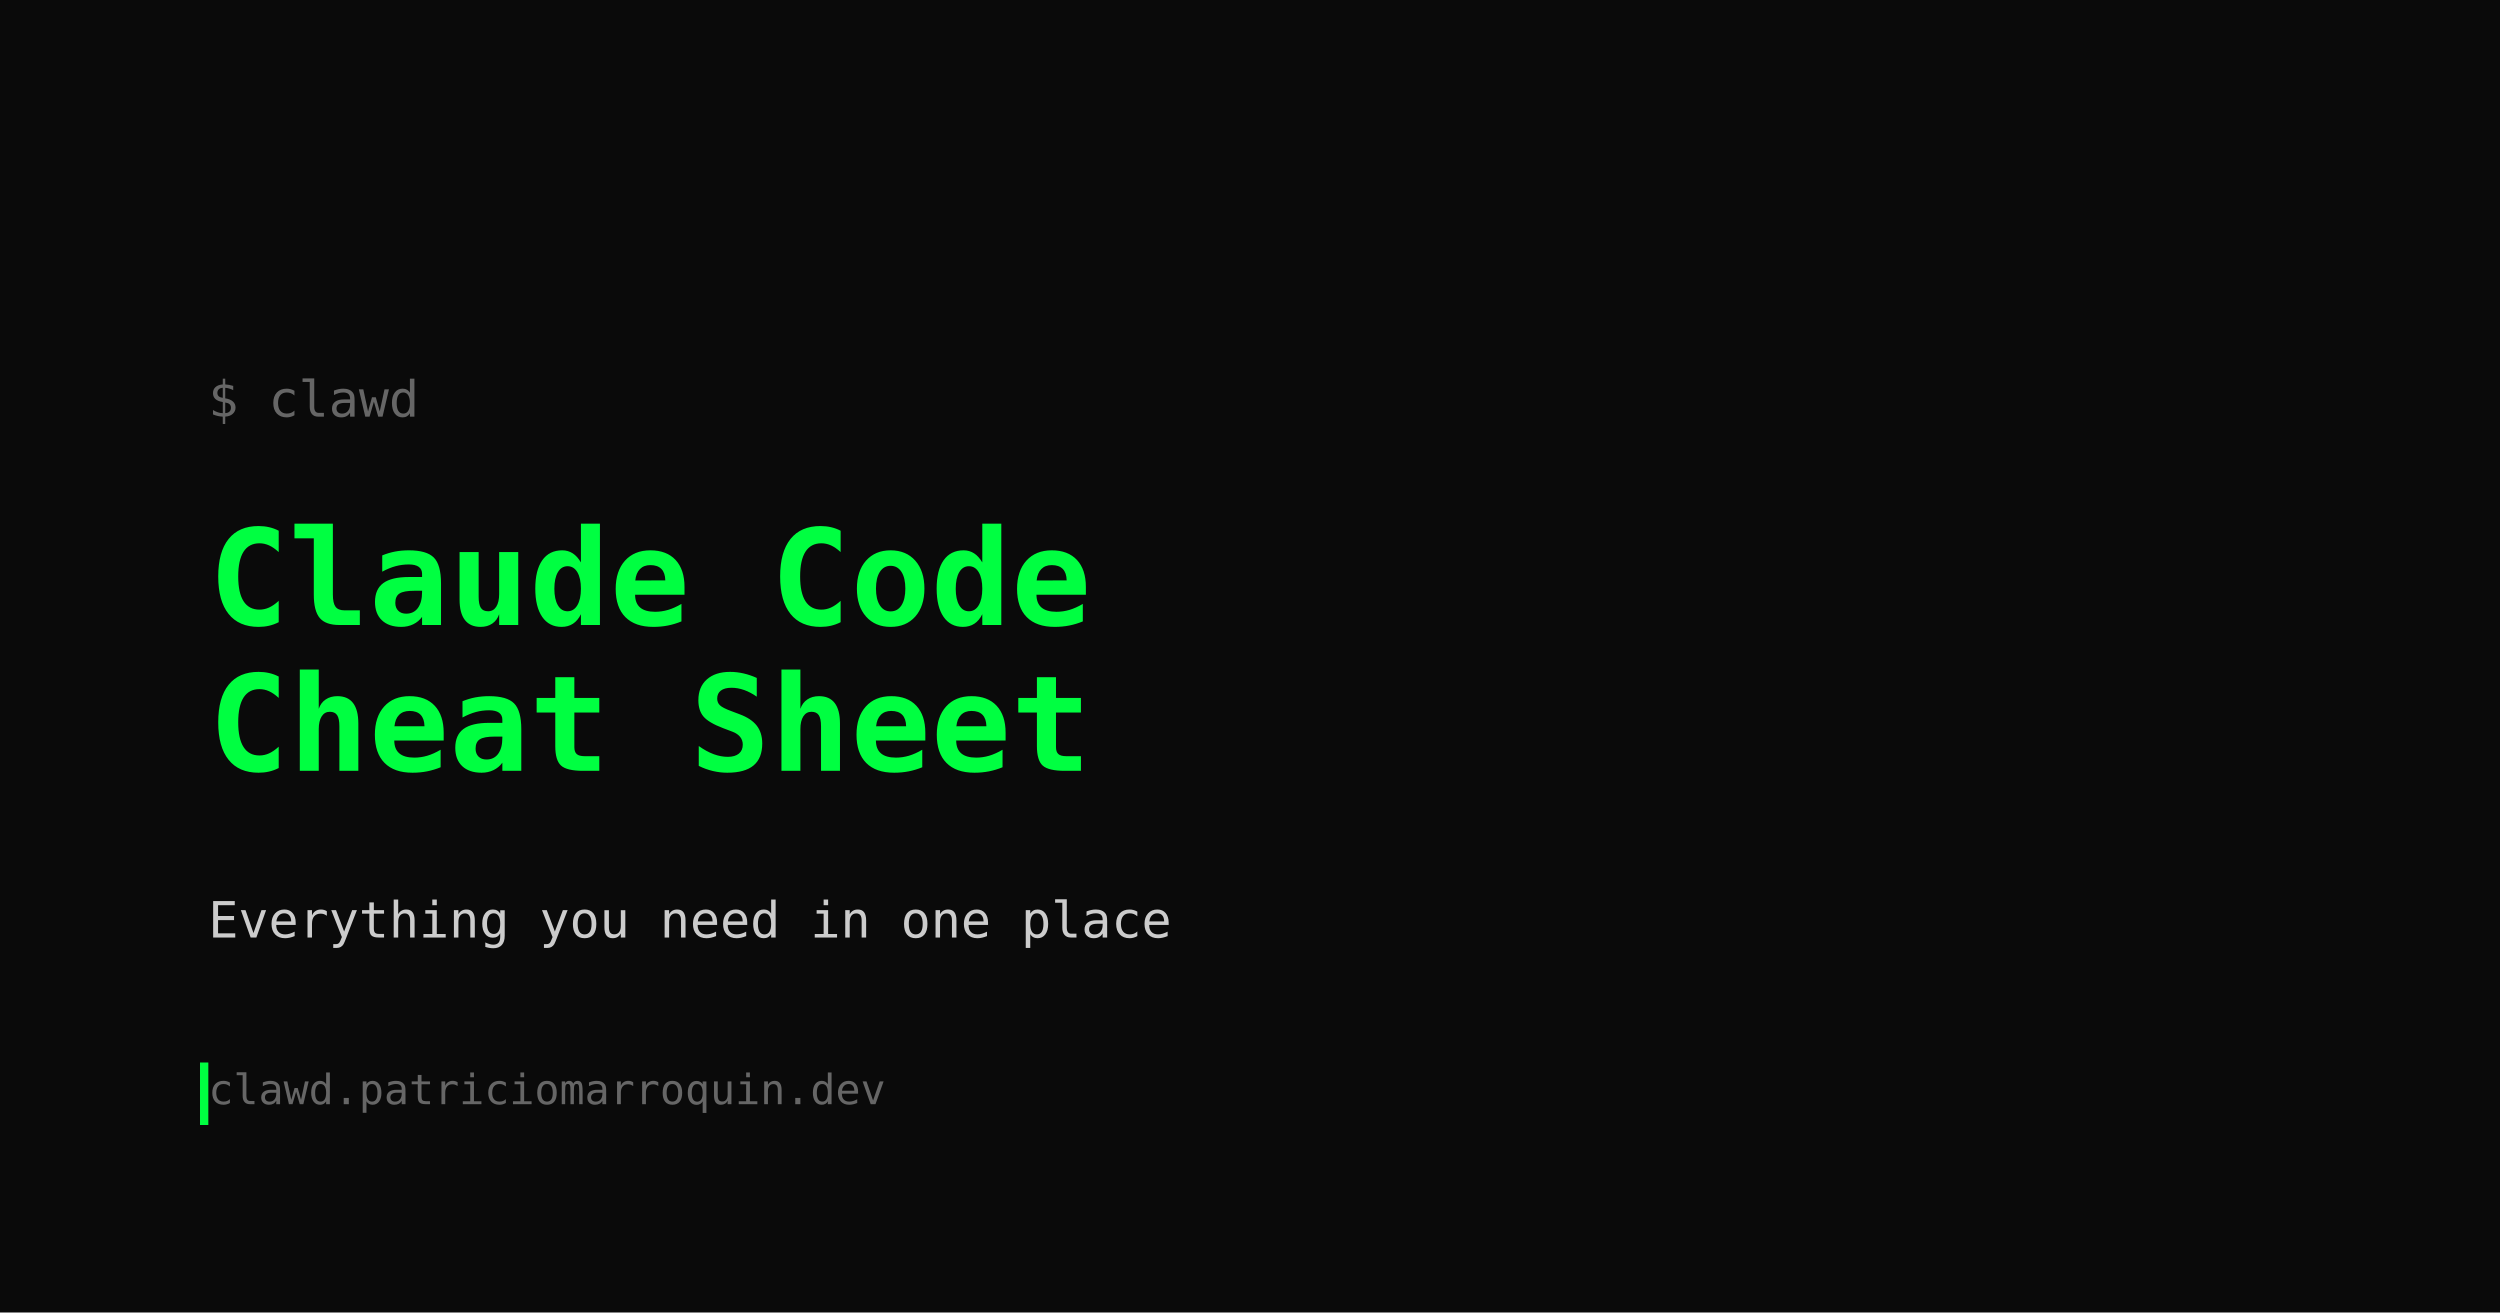
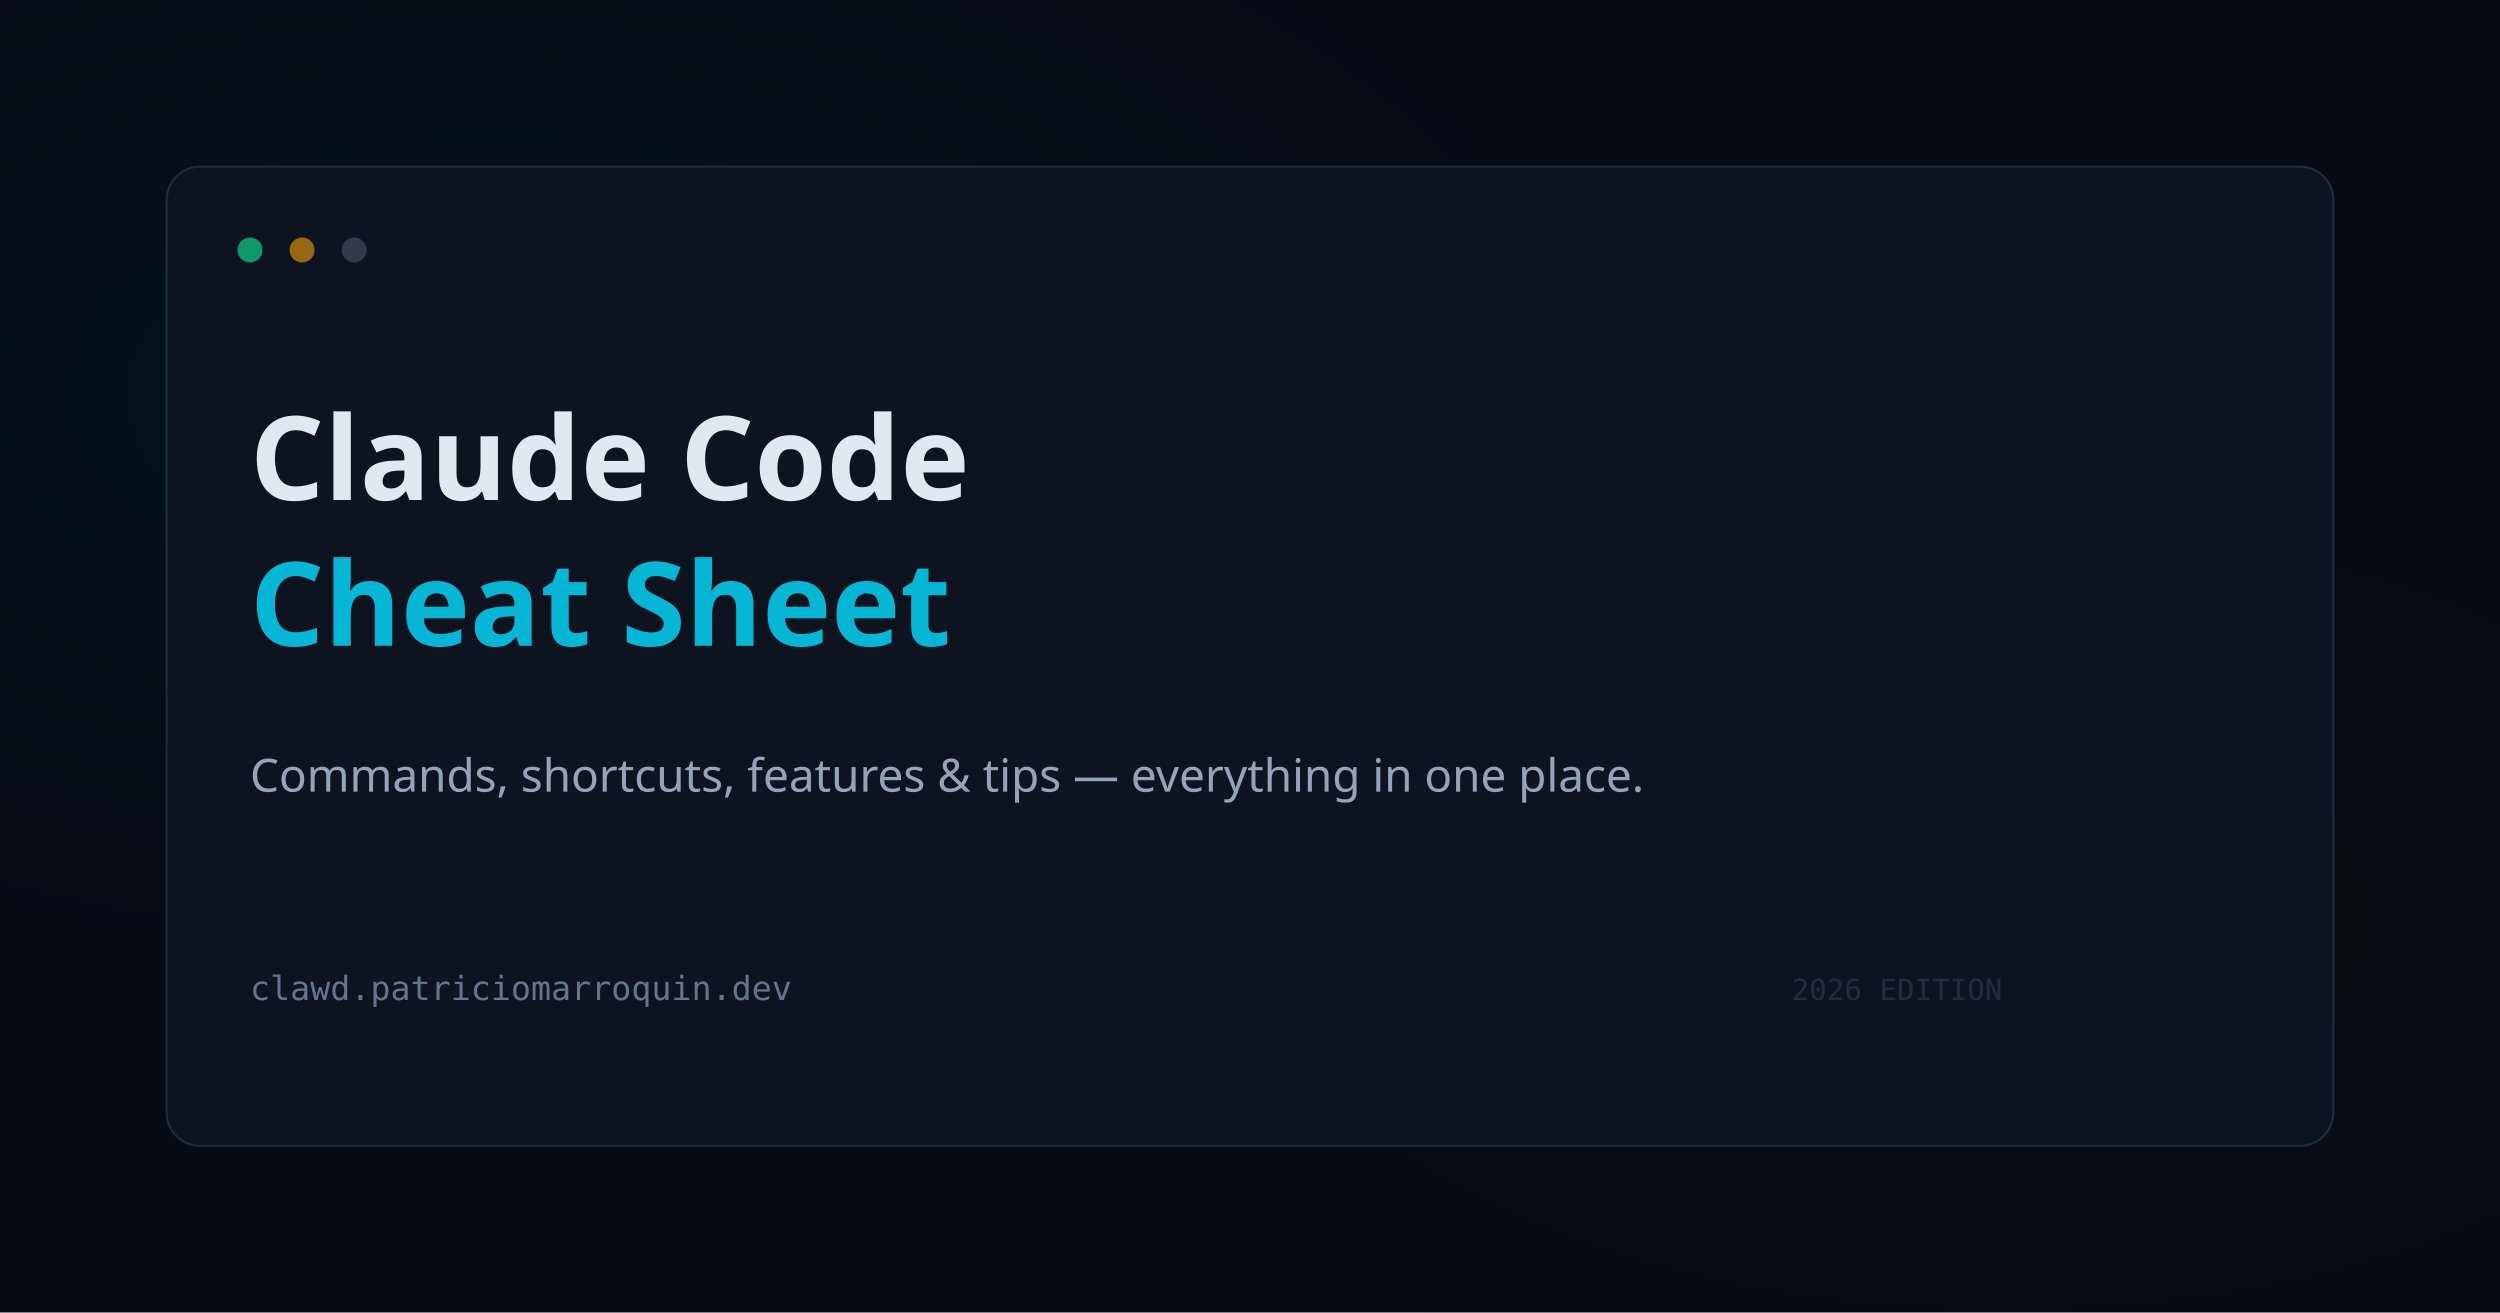
<svg xmlns="http://www.w3.org/2000/svg" width="1200" height="630" viewBox="0 0 1200 630">
-   <rect width="1200" height="630" fill="#0a0a0a" />
-   <text x="100" y="200" font-family="monospace" font-size="24" fill="#666666">$ clawd</text>
-   <text x="100" y="300" font-family="monospace" font-size="64" fill="#00ff41" font-weight="bold">Claude Code</text>
-   <text x="100" y="370" font-family="monospace" font-size="64" fill="#00ff41" font-weight="bold">Cheat Sheet</text>
-   <text x="100" y="450" font-family="monospace" font-size="24" fill="#cccccc">Everything you need in one place</text>
-   <text x="100" y="530" font-family="monospace" font-size="20" fill="#666666">clawd.patriciomarroquin.dev</text>
-   <rect x="96" y="510" width="4" height="30" fill="#00ff41">
-     <animate attributeName="opacity" values="1;0;1" dur="1.5s" repeatCount="indefinite" />
-   </rect>
+   <defs>
+     <radialGradient id="glow1" cx="20%" cy="30%" r="50%">
+       <stop offset="0%" stop-color="#06B6D4" stop-opacity="0.08" />
+       <stop offset="100%" stop-color="#060A13" stop-opacity="0" />
+     </radialGradient>
+     <radialGradient id="glow2" cx="80%" cy="70%" r="40%">
+       <stop offset="0%" stop-color="#F59E0B" stop-opacity="0.04" />
+       <stop offset="100%" stop-color="#060A13" stop-opacity="0" />
+     </radialGradient>
+   </defs>
+   <rect width="1200" height="630" fill="#060A13" />
+   <rect width="1200" height="630" fill="url(#glow1)" />
+   <rect width="1200" height="630" fill="url(#glow2)" />
+   <rect x="80" y="80" width="1040" height="470" rx="16" fill="#0D1420" stroke="#1E2D3D" stroke-width="1" />
+   <circle cx="120" cy="120" r="6" fill="#10B981" opacity="0.8" />
+   <circle cx="145" cy="120" r="6" fill="#F59E0B" opacity="0.6" />
+   <circle cx="170" cy="120" r="6" fill="#64748B" opacity="0.4" />
+   <text x="120" y="240" font-family="system-ui, sans-serif" font-size="56" font-weight="700" fill="#E2E8F0">Claude Code</text>
+   <text x="120" y="310" font-family="system-ui, sans-serif" font-size="56" font-weight="700" fill="#06B6D4">Cheat Sheet</text>
+   <text x="120" y="380" font-family="system-ui, sans-serif" font-size="22" fill="#94A3B8">Commands, shortcuts, features &amp; tips — everything in one place.</text>
+   <text x="120" y="480" font-family="monospace" font-size="16" fill="#64748B">clawd.patriciomarroquin.dev</text>
+   <text x="860" y="480" font-family="monospace" font-size="14" fill="#1E2D3D">2026 EDITION</text>
</svg>
